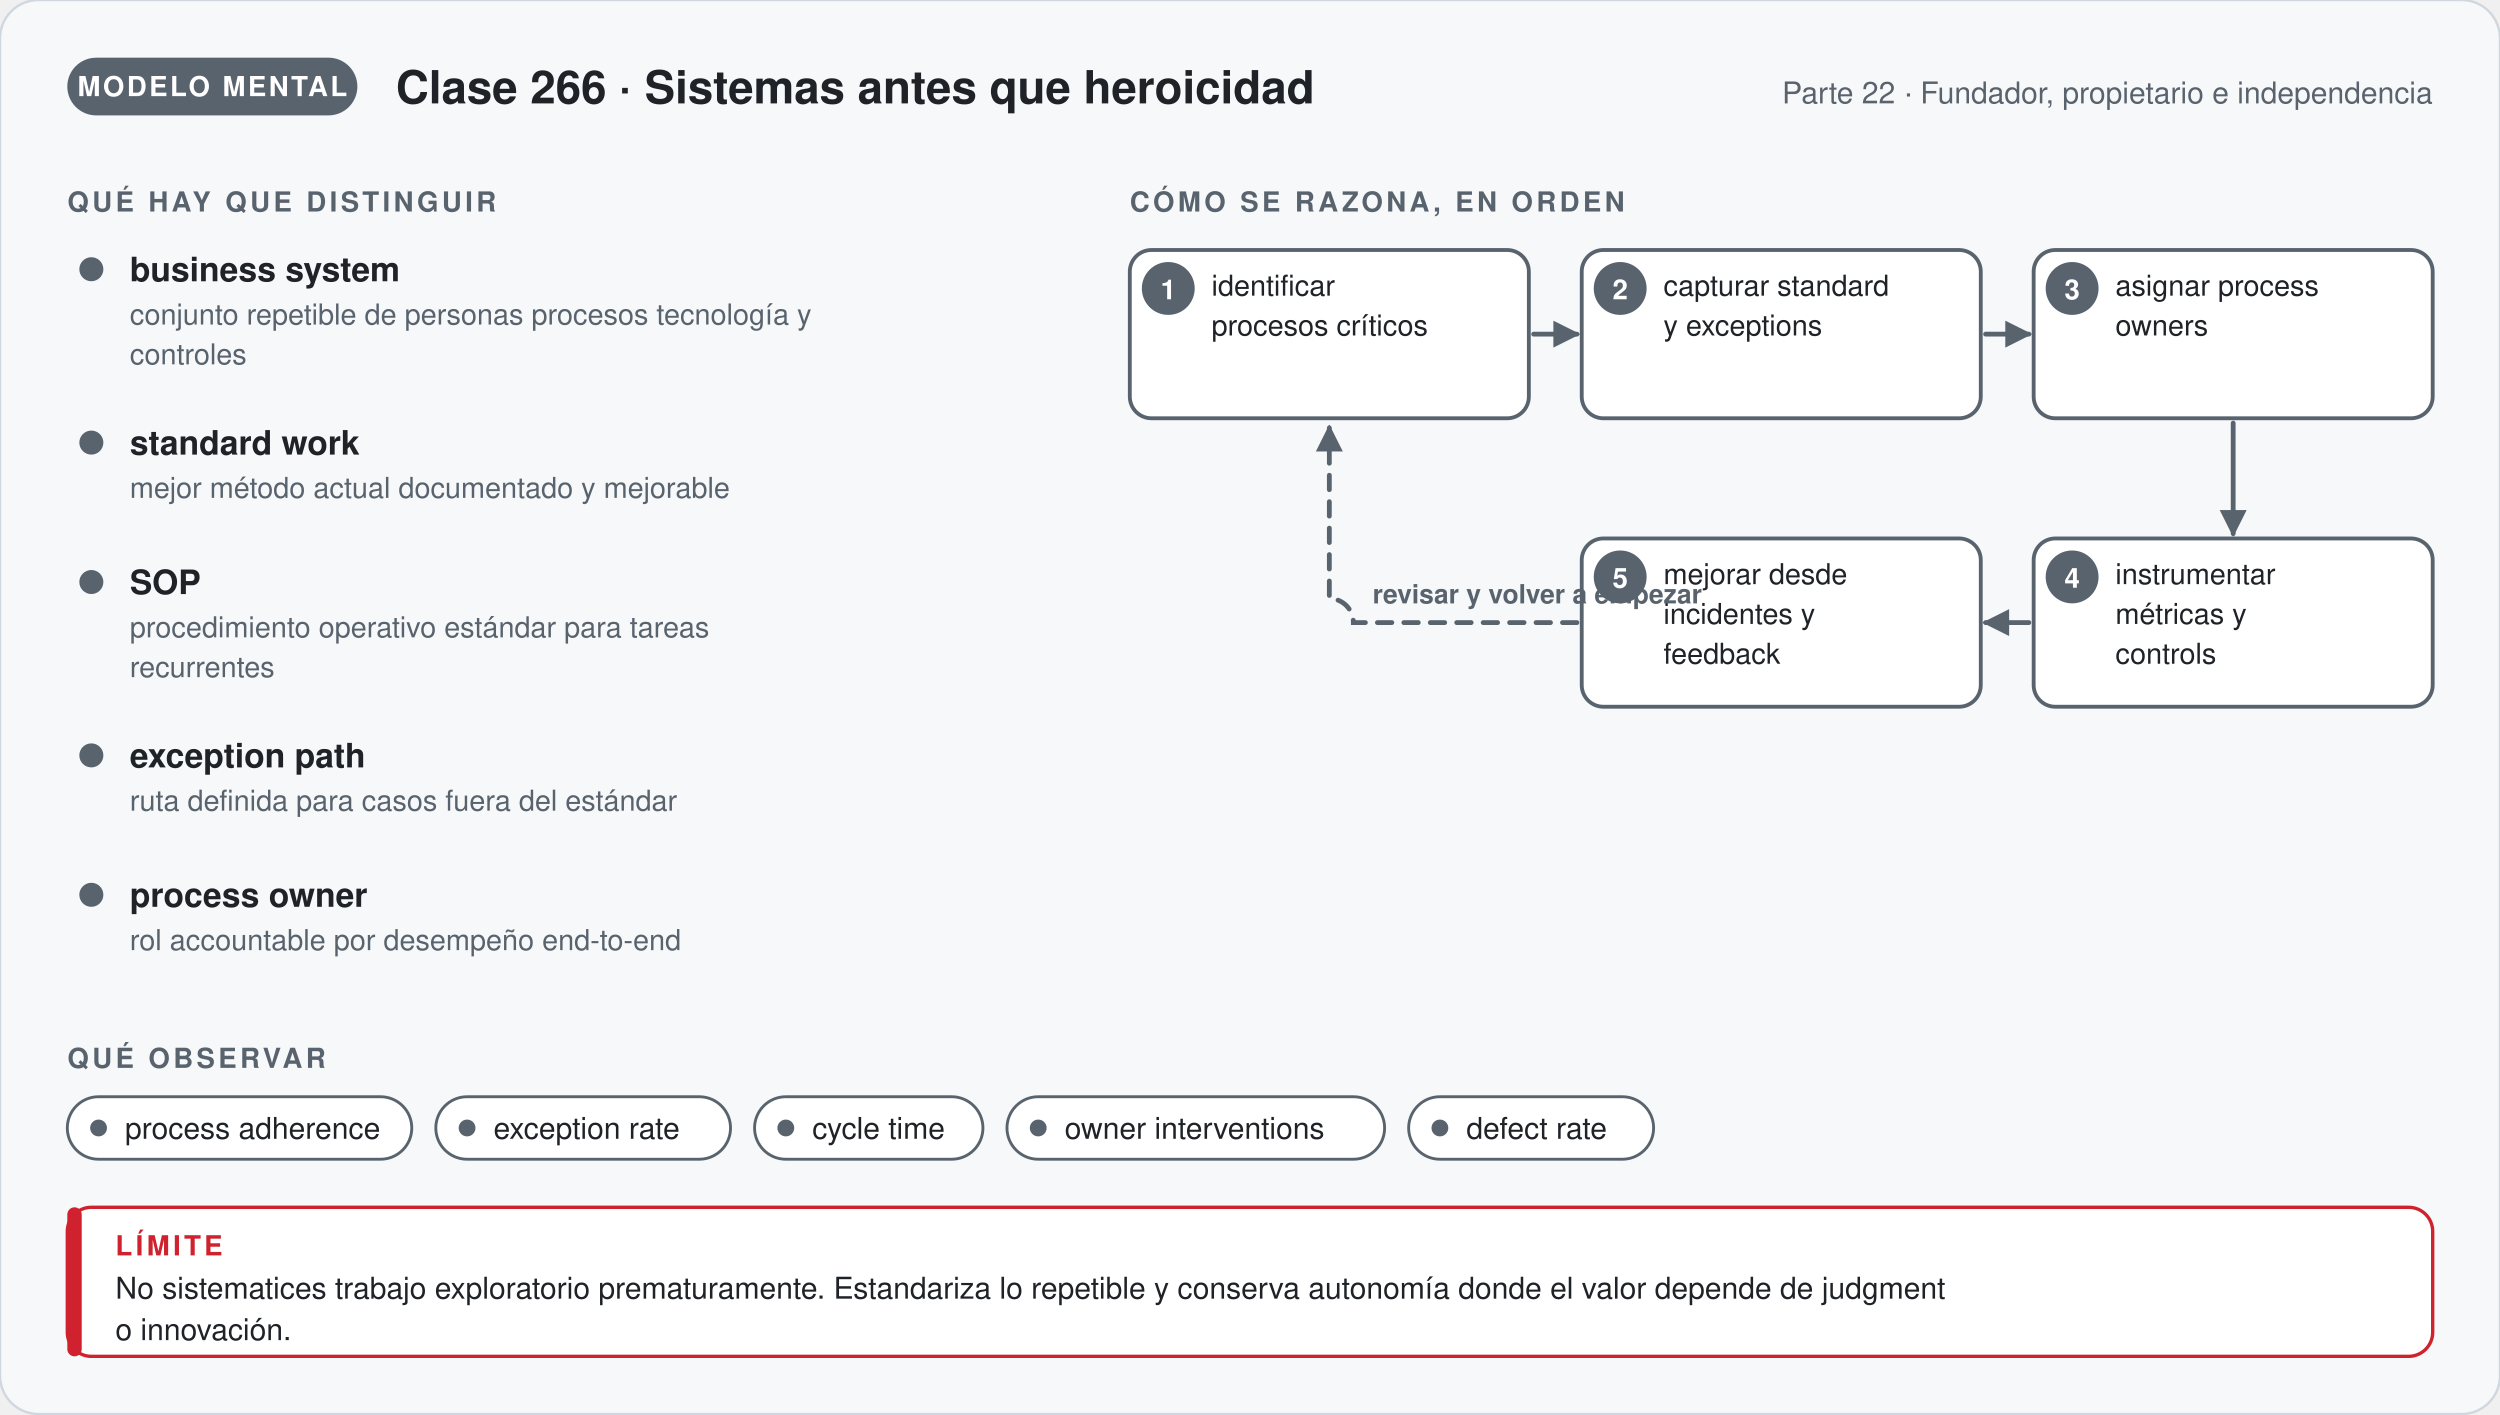
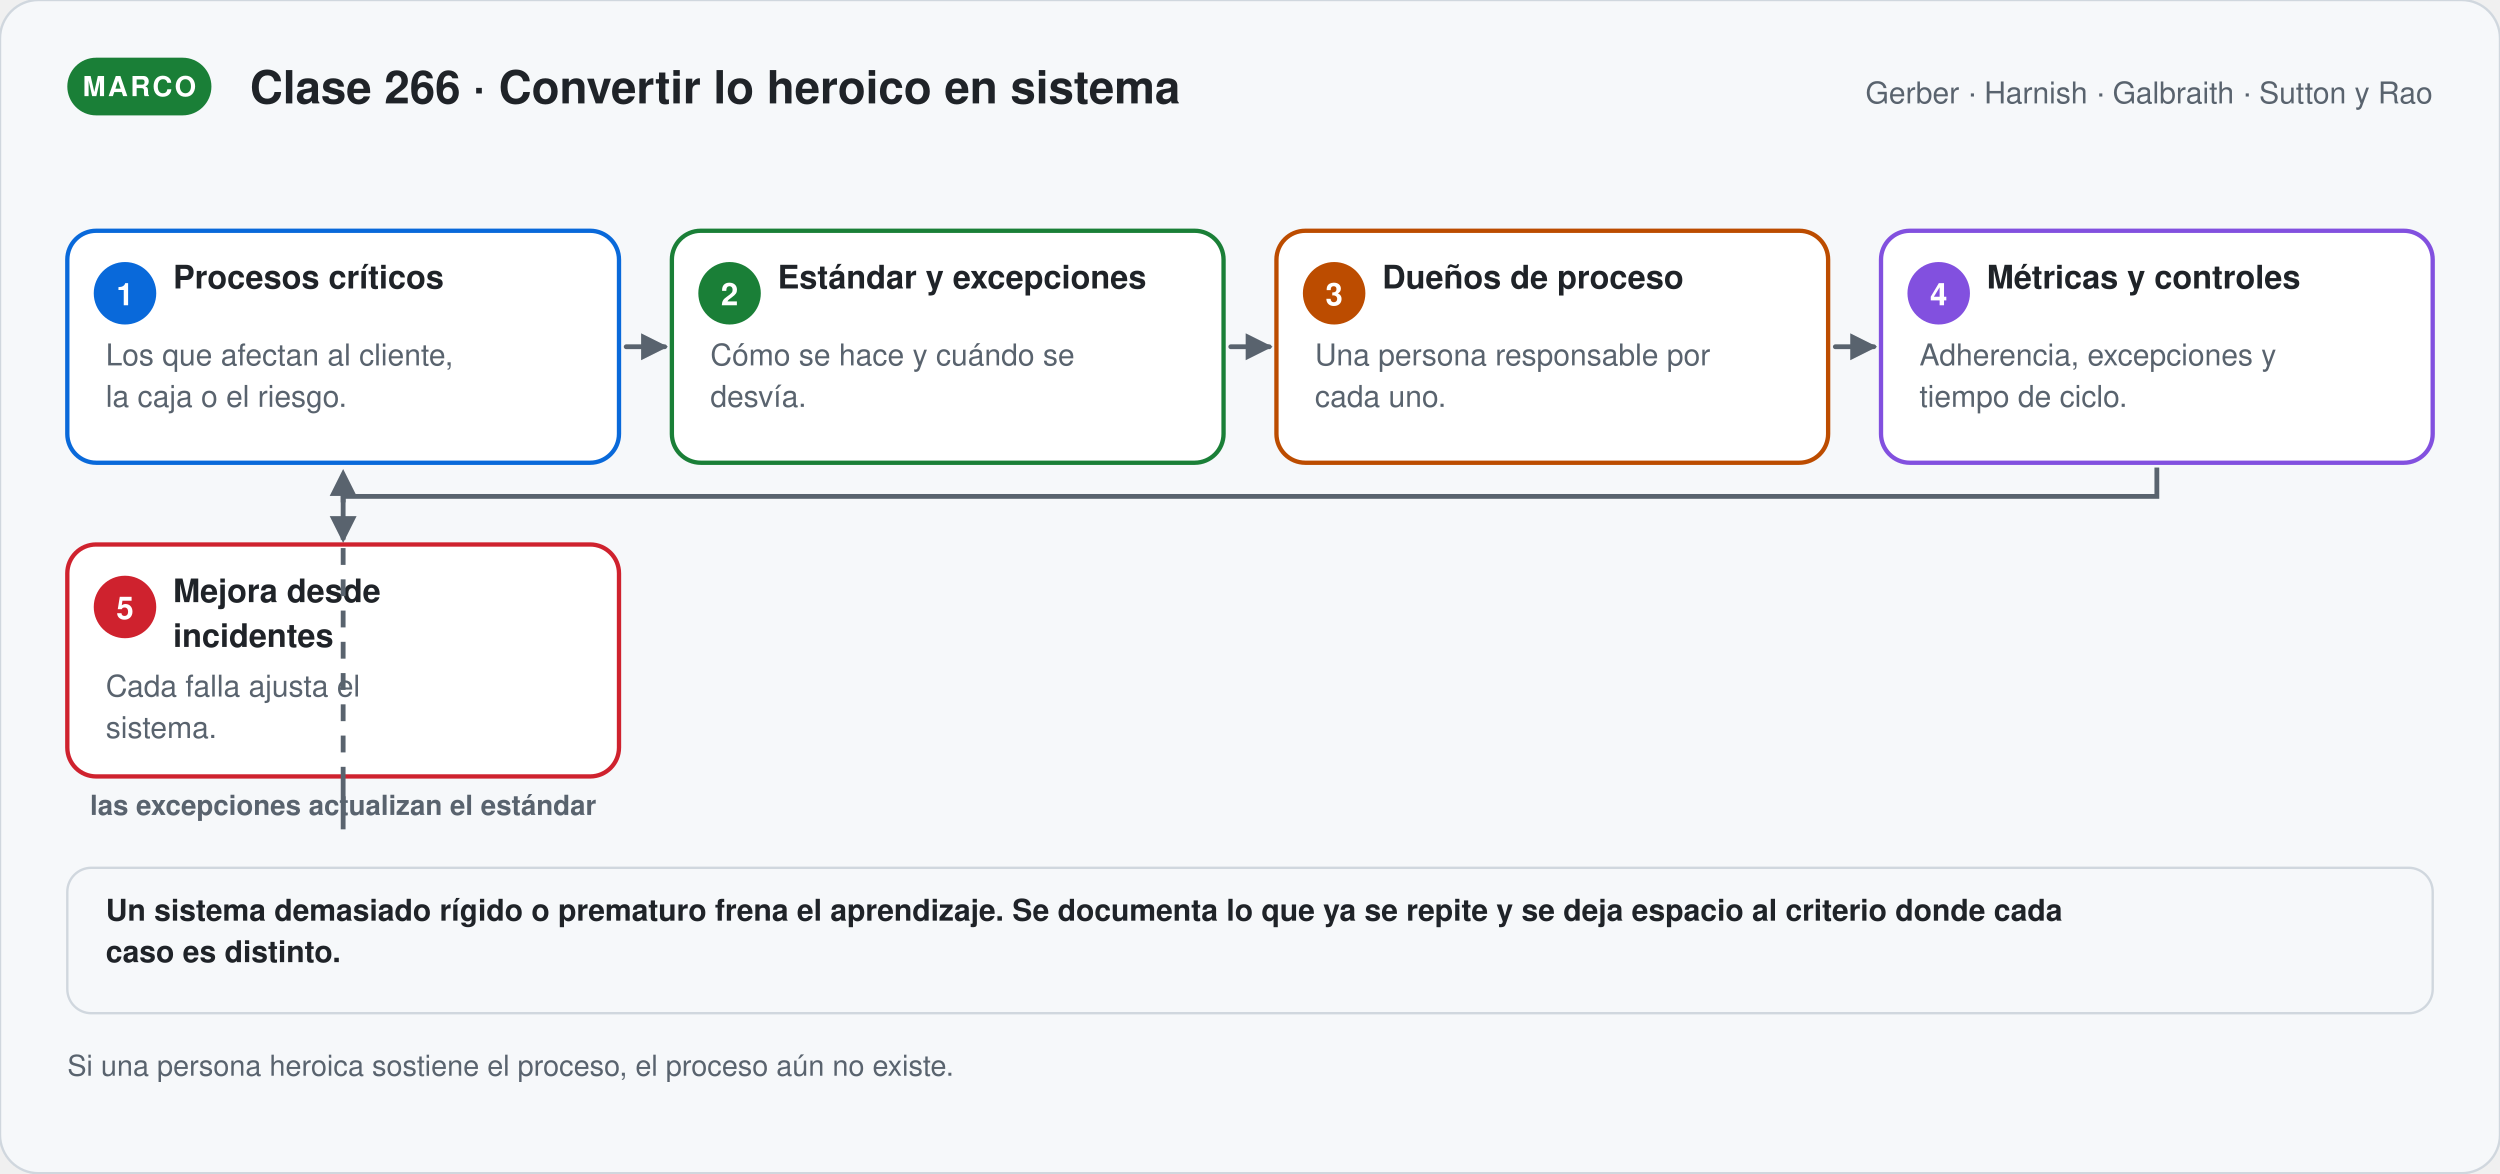
- <svg xmlns="http://www.w3.org/2000/svg" viewBox="0 0 1040 588.24" width="1040" role="img" aria-labelledby="t-g266 d-g266" font-family="'Segoe UI', 'Helvetica Neue', Helvetica, Arial, sans-serif">
+ <svg xmlns="http://www.w3.org/2000/svg" viewBox="0 0 1040 488.06" width="1040" role="img" aria-labelledby="t-s266 d-s266" font-family="'Segoe UI', 'Helvetica Neue', Helvetica, Arial, sans-serif">
  <defs>
-     <marker id="p-g266" viewBox="0 0 10 10" refX="8" refY="5" markerWidth="7" markerHeight="7" orient="auto">
+     <marker id="p-s266" viewBox="0 0 10 10" refX="8" refY="5" markerWidth="7" markerHeight="7" orient="auto">
      <path d="M1,1 L9,5 L1,9 Z" fill="#59636e" />
    </marker>
  </defs>
-   <rect width="1040" height="588.24" rx="16" fill="#f6f8fa" stroke="#d0d7de" />
-   <rect x="28" y="24" width="120.67" height="24" rx="12" fill="#59636e" />
-   <text x="88.335" y="40" font-size="11.5" font-weight="700" fill="#ffffff" text-anchor="middle" letter-spacing="1">MODELO MENTAL</text>
-   <text x="164.67" y="43" font-size="19" font-weight="700" fill="#1f2328" text-anchor="start">Clase 266 · Sistemas antes que heroicidad</text>
-   <text x="1012" y="43" font-size="12.5" font-weight="400" fill="#59636e" text-anchor="end">Parte 22 · Fundador, propietario e independencia</text>
-   <text x="28" y="88" font-size="11.5" font-weight="700" fill="#59636e" text-anchor="start" letter-spacing="1.4">QUÉ HAY QUE DISTINGUIR</text>
-   <circle cx="38" cy="112" r="5" fill="#59636e" />
-   <text x="54" y="117" font-size="14" font-weight="700" fill="#1f2328" text-anchor="start">business system</text>
-   <text x="54" y="135" font-size="12" font-weight="400" fill="#59636e" text-anchor="start">conjunto repetible de personas procesos tecnología y</text>
-   <text x="54" y="151.56" font-size="12" font-weight="400" fill="#59636e" text-anchor="start">controles</text>
-   <circle cx="38" cy="184.12" r="5" fill="#59636e" />
-   <text x="54" y="189.12" font-size="14" font-weight="700" fill="#1f2328" text-anchor="start">standard work</text>
-   <text x="54" y="207.12" font-size="12" font-weight="400" fill="#59636e" text-anchor="start">mejor método actual documentado y mejorable</text>
-   <circle cx="38" cy="242.12" r="5" fill="#59636e" />
-   <text x="54" y="247.12" font-size="14" font-weight="700" fill="#1f2328" text-anchor="start">SOP</text>
-   <text x="54" y="265.12" font-size="12" font-weight="400" fill="#59636e" text-anchor="start">procedimiento operativo estándar para tareas</text>
-   <text x="54" y="281.68" font-size="12" font-weight="400" fill="#59636e" text-anchor="start">recurrentes</text>
-   <circle cx="38" cy="314.24" r="5" fill="#59636e" />
-   <text x="54" y="319.24" font-size="14" font-weight="700" fill="#1f2328" text-anchor="start">exception path</text>
-   <text x="54" y="337.24" font-size="12" font-weight="400" fill="#59636e" text-anchor="start">ruta definida para casos fuera del estándar</text>
-   <circle cx="38" cy="372.24" r="5" fill="#59636e" />
-   <text x="54" y="377.24" font-size="14" font-weight="700" fill="#1f2328" text-anchor="start">process owner</text>
-   <text x="54" y="395.24" font-size="12" font-weight="400" fill="#59636e" text-anchor="start">rol accountable por desempeño end-to-end</text>
-   <text x="470" y="88" font-size="11.5" font-weight="700" fill="#59636e" text-anchor="start" letter-spacing="1.4">CÓMO SE RAZONA, EN ORDEN</text>
-   <rect x="470" y="104" width="166" height="70" rx="9" fill="#ffffff" stroke="#59636e" stroke-width="1.6" />
-   <circle cx="486.0" cy="120" r="11" fill="#59636e" />
-   <text x="486" y="124.5" font-size="11.5" font-weight="700" fill="#ffffff" text-anchor="middle">1</text>
-   <text x="504" y="123" font-size="12" font-weight="400" fill="#1f2328" text-anchor="start">identificar</text>
-   <text x="504" y="139.56" font-size="12" font-weight="400" fill="#1f2328" text-anchor="start">procesos críticos</text>
-   <rect x="658" y="104" width="166" height="70" rx="9" fill="#ffffff" stroke="#59636e" stroke-width="1.6" />
-   <circle cx="674.0" cy="120" r="11" fill="#59636e" />
-   <text x="674" y="124.5" font-size="11.5" font-weight="700" fill="#ffffff" text-anchor="middle">2</text>
-   <text x="692" y="123" font-size="12" font-weight="400" fill="#1f2328" text-anchor="start">capturar standard</text>
-   <text x="692" y="139.56" font-size="12" font-weight="400" fill="#1f2328" text-anchor="start">y exceptions</text>
-   <rect x="846" y="104" width="166" height="70" rx="9" fill="#ffffff" stroke="#59636e" stroke-width="1.6" />
-   <circle cx="862.0" cy="120" r="11" fill="#59636e" />
-   <text x="862" y="124.5" font-size="11.5" font-weight="700" fill="#ffffff" text-anchor="middle">3</text>
-   <text x="880" y="123" font-size="12" font-weight="400" fill="#1f2328" text-anchor="start">asignar process</text>
-   <text x="880" y="139.56" font-size="12" font-weight="400" fill="#1f2328" text-anchor="start">owners</text>
-   <rect x="846" y="224" width="166" height="70" rx="9" fill="#ffffff" stroke="#59636e" stroke-width="1.6" />
-   <circle cx="862.0" cy="240" r="11" fill="#59636e" />
-   <text x="862" y="244.5" font-size="11.5" font-weight="700" fill="#ffffff" text-anchor="middle">4</text>
-   <text x="880" y="243" font-size="12" font-weight="400" fill="#1f2328" text-anchor="start">instrumentar</text>
-   <text x="880" y="259.56" font-size="12" font-weight="400" fill="#1f2328" text-anchor="start">métricas y</text>
-   <text x="880" y="276.12" font-size="12" font-weight="400" fill="#1f2328" text-anchor="start">controls</text>
-   <rect x="658" y="224" width="166" height="70" rx="9" fill="#ffffff" stroke="#59636e" stroke-width="1.6" />
-   <circle cx="674.0" cy="240" r="11" fill="#59636e" />
-   <text x="674" y="244.5" font-size="11.5" font-weight="700" fill="#ffffff" text-anchor="middle">5</text>
-   <text x="692" y="243" font-size="12" font-weight="400" fill="#1f2328" text-anchor="start">mejorar desde</text>
-   <text x="692" y="259.56" font-size="12" font-weight="400" fill="#1f2328" text-anchor="start">incidentes y</text>
-   <text x="692" y="276.12" font-size="12" font-weight="400" fill="#1f2328" text-anchor="start">feedback</text>
-   <path d="M638,139 L656,139" stroke="#59636e" stroke-width="2" fill="none" stroke-linecap="round" marker-end="url(#p-g266)" />
-   <path d="M826,139 L844,139" stroke="#59636e" stroke-width="2" fill="none" stroke-linecap="round" marker-end="url(#p-g266)" />
-   <path d="M929,176 L929,222" stroke="#59636e" stroke-width="2" fill="none" stroke-linecap="round" marker-end="url(#p-g266)" />
-   <path d="M844,259 L826,259" stroke="#59636e" stroke-width="2" fill="none" stroke-linecap="round" marker-end="url(#p-g266)" />
-   <path d="M656.0,259.0 H563.0 a10,10 0 0 0 -10,-10 V178" stroke="#59636e" stroke-width="2" fill="none" stroke-dasharray="6 5" stroke-linecap="round" marker-end="url(#p-g266)" />
-   <text x="571" y="251" font-size="11" font-weight="600" fill="#59636e" text-anchor="start">revisar y volver a empezar</text>
-   <text x="28" y="444.24" font-size="11.5" font-weight="700" fill="#59636e" text-anchor="start" letter-spacing="1.4">QUÉ OBSERVAR</text>
-   <rect x="28" y="456.24" width="143.3" height="26" rx="13" fill="#ffffff" stroke="#59636e" stroke-width="1.2" />
-   <circle cx="41" cy="469.24" r="3.5" fill="#59636e" />
-   <text x="52" y="473.74" font-size="12.5" font-weight="400" fill="#1f2328" text-anchor="start">process adherence</text>
-   <rect x="181.3" y="456.24" width="122.6" height="26" rx="13" fill="#ffffff" stroke="#59636e" stroke-width="1.2" />
-   <circle cx="194.3" cy="469.24" r="3.5" fill="#59636e" />
-   <text x="205.3" y="473.74" font-size="12.5" font-weight="400" fill="#1f2328" text-anchor="start">exception rate</text>
-   <rect x="313.9" y="456.24" width="95" height="26" rx="13" fill="#ffffff" stroke="#59636e" stroke-width="1.2" />
-   <circle cx="326.9" cy="469.24" r="3.5" fill="#59636e" />
-   <text x="337.9" y="473.74" font-size="12.5" font-weight="400" fill="#1f2328" text-anchor="start">cycle time</text>
-   <rect x="418.9" y="456.24" width="157.1" height="26" rx="13" fill="#ffffff" stroke="#59636e" stroke-width="1.2" />
-   <circle cx="431.9" cy="469.24" r="3.5" fill="#59636e" />
-   <text x="442.9" y="473.74" font-size="12.5" font-weight="400" fill="#1f2328" text-anchor="start">owner interventions</text>
-   <rect x="586" y="456.24" width="101.9" height="26" rx="13" fill="#ffffff" stroke="#59636e" stroke-width="1.2" />
-   <circle cx="599" cy="469.24" r="3.5" fill="#59636e" />
-   <text x="610" y="473.74" font-size="12.5" font-weight="400" fill="#1f2328" text-anchor="start">defect rate</text>
-   <rect x="28" y="502.24" width="984" height="62" rx="10" fill="#ffffff" stroke="#cf222e" stroke-width="1.4" />
-   <rect x="28" y="502.24" width="6" height="62" rx="3" fill="#cf222e" />
-   <text x="48" y="522.24" font-size="11.5" font-weight="700" fill="#cf222e" text-anchor="start" letter-spacing="1.4">LÍMITE</text>
-   <text x="48" y="540.24" font-size="12.5" font-weight="400" fill="#1f2328" text-anchor="start">No sistematices trabajo exploratorio prematuramente. Estandariza lo repetible y conserva autonomía donde el valor depende de judgment</text>
-   <text x="48" y="557.49" font-size="12.5" font-weight="400" fill="#1f2328" text-anchor="start">o innovación.</text>
+   <rect width="1040" height="488.06" rx="16" fill="#f6f8fa" stroke="#d0d7de" />
+   <rect x="28" y="24" width="59.95" height="24" rx="12" fill="#1a7f37" />
+   <text x="57.975" y="40" font-size="11.5" font-weight="700" fill="#ffffff" text-anchor="middle" letter-spacing="1">MARCO</text>
+   <text x="103.95" y="43" font-size="19" font-weight="700" fill="#1f2328" text-anchor="start">Clase 266 · Convertir lo heroico en sistema</text>
+   <text x="1012" y="43" font-size="12.5" font-weight="400" fill="#59636e" text-anchor="end">Gerber · Harnish · Galbraith · Sutton y Rao</text>
+   <rect x="28" y="96" width="229.5" height="96.5" rx="12" fill="#ffffff" stroke="#0969da" stroke-width="1.8" />
+   <circle cx="52.0" cy="122.0" r="13" fill="#0969da" />
+   <text x="52" y="127" font-size="13" font-weight="700" fill="#ffffff" text-anchor="middle">1</text>
+   <text x="72" y="120" font-size="13.5" font-weight="700" fill="#1f2328" text-anchor="start">Procesos críticos</text>
+   <text x="44" y="152" font-size="12.5" font-weight="400" fill="#59636e" text-anchor="start">Los que afectan al cliente,</text>
+   <text x="44" y="169.25" font-size="12.5" font-weight="400" fill="#59636e" text-anchor="start">la caja o el riesgo.</text>
+   <path d="M260.5,144.25 L276.5,144.25" stroke="#59636e" stroke-width="2" fill="none" stroke-linecap="round" marker-end="url(#p-s266)" />
+   <rect x="279.5" y="96" width="229.5" height="96.5" rx="12" fill="#ffffff" stroke="#1a7f37" stroke-width="1.8" />
+   <circle cx="303.5" cy="122.0" r="13" fill="#1a7f37" />
+   <text x="303.5" y="127" font-size="13" font-weight="700" fill="#ffffff" text-anchor="middle">2</text>
+   <text x="323.5" y="120" font-size="13.5" font-weight="700" fill="#1f2328" text-anchor="start">Estándar y excepciones</text>
+   <text x="295.5" y="152" font-size="12.5" font-weight="400" fill="#59636e" text-anchor="start">Cómo se hace y cuándo se</text>
+   <text x="295.5" y="169.25" font-size="12.5" font-weight="400" fill="#59636e" text-anchor="start">desvía.</text>
+   <path d="M512,144.25 L528,144.25" stroke="#59636e" stroke-width="2" fill="none" stroke-linecap="round" marker-end="url(#p-s266)" />
+   <rect x="531" y="96" width="229.5" height="96.5" rx="12" fill="#ffffff" stroke="#bc4c00" stroke-width="1.8" />
+   <circle cx="555.0" cy="122.0" r="13" fill="#bc4c00" />
+   <text x="555" y="127" font-size="13" font-weight="700" fill="#ffffff" text-anchor="middle">3</text>
+   <text x="575" y="120" font-size="13.5" font-weight="700" fill="#1f2328" text-anchor="start">Dueños de proceso</text>
+   <text x="547" y="152" font-size="12.5" font-weight="400" fill="#59636e" text-anchor="start">Una persona responsable por</text>
+   <text x="547" y="169.25" font-size="12.5" font-weight="400" fill="#59636e" text-anchor="start">cada uno.</text>
+   <path d="M763.5,144.25 L779.5,144.25" stroke="#59636e" stroke-width="2" fill="none" stroke-linecap="round" marker-end="url(#p-s266)" />
+   <rect x="782.5" y="96" width="229.5" height="96.5" rx="12" fill="#ffffff" stroke="#8250df" stroke-width="1.8" />
+   <circle cx="806.5" cy="122.0" r="13" fill="#8250df" />
+   <text x="806.5" y="127" font-size="13" font-weight="700" fill="#ffffff" text-anchor="middle">4</text>
+   <text x="826.5" y="120" font-size="13.5" font-weight="700" fill="#1f2328" text-anchor="start">Métricas y controles</text>
+   <text x="798.5" y="152" font-size="12.5" font-weight="400" fill="#59636e" text-anchor="start">Adherencia, excepciones y</text>
+   <text x="798.5" y="169.25" font-size="12.5" font-weight="400" fill="#59636e" text-anchor="start">tiempo de ciclo.</text>
+   <path d="M897.25,194.5 V206.5 H142.75 V224.5" stroke="#59636e" stroke-width="2" fill="none" marker-end="url(#p-s266)" />
+   <rect x="28" y="226.5" width="229.5" height="96.5" rx="12" fill="#ffffff" stroke="#cf222e" stroke-width="1.8" />
+   <circle cx="52.0" cy="252.5" r="13" fill="#cf222e" />
+   <text x="52" y="257.5" font-size="13" font-weight="700" fill="#ffffff" text-anchor="middle">5</text>
+   <text x="72" y="250.5" font-size="13.5" font-weight="700" fill="#1f2328" text-anchor="start">Mejora desde</text>
+   <text x="72" y="269.13" font-size="13.5" font-weight="700" fill="#1f2328" text-anchor="start">incidentes</text>
+   <text x="44" y="289.76" font-size="12.5" font-weight="400" fill="#59636e" text-anchor="start">Cada falla ajusta el</text>
+   <text x="44" y="307.01" font-size="12.5" font-weight="400" fill="#59636e" text-anchor="start">sistema.</text>
+   <path d="M142.75,325.0 V345.0 H142.75 V196.5" stroke="#59636e" stroke-width="2" fill="none" stroke-dasharray="7 6" marker-end="url(#p-s266)" />
+   <text x="142.75" y="339" font-size="11.5" font-weight="600" fill="#59636e" text-anchor="middle">las excepciones actualizan el estándar</text>
+   <rect x="28" y="361" width="984" height="60.5" rx="10" fill="#f6f8fa" stroke="#d0d7de" stroke-width="1" />
+   <text x="44" y="383" font-size="12.5" font-weight="600" fill="#1f2328" text-anchor="start">Un sistema demasiado rígido o prematuro frena el aprendizaje. Se documenta lo que ya se repite y se deja espacio al criterio donde cada</text>
+   <text x="44" y="400.25" font-size="12.5" font-weight="600" fill="#1f2328" text-anchor="start">caso es distinto.</text>
+   <text x="28" y="447.5" font-size="12" font-weight="400" fill="#59636e" text-anchor="start">Si una persona heroica sostiene el proceso, el proceso aún no existe.</text>
</svg>
